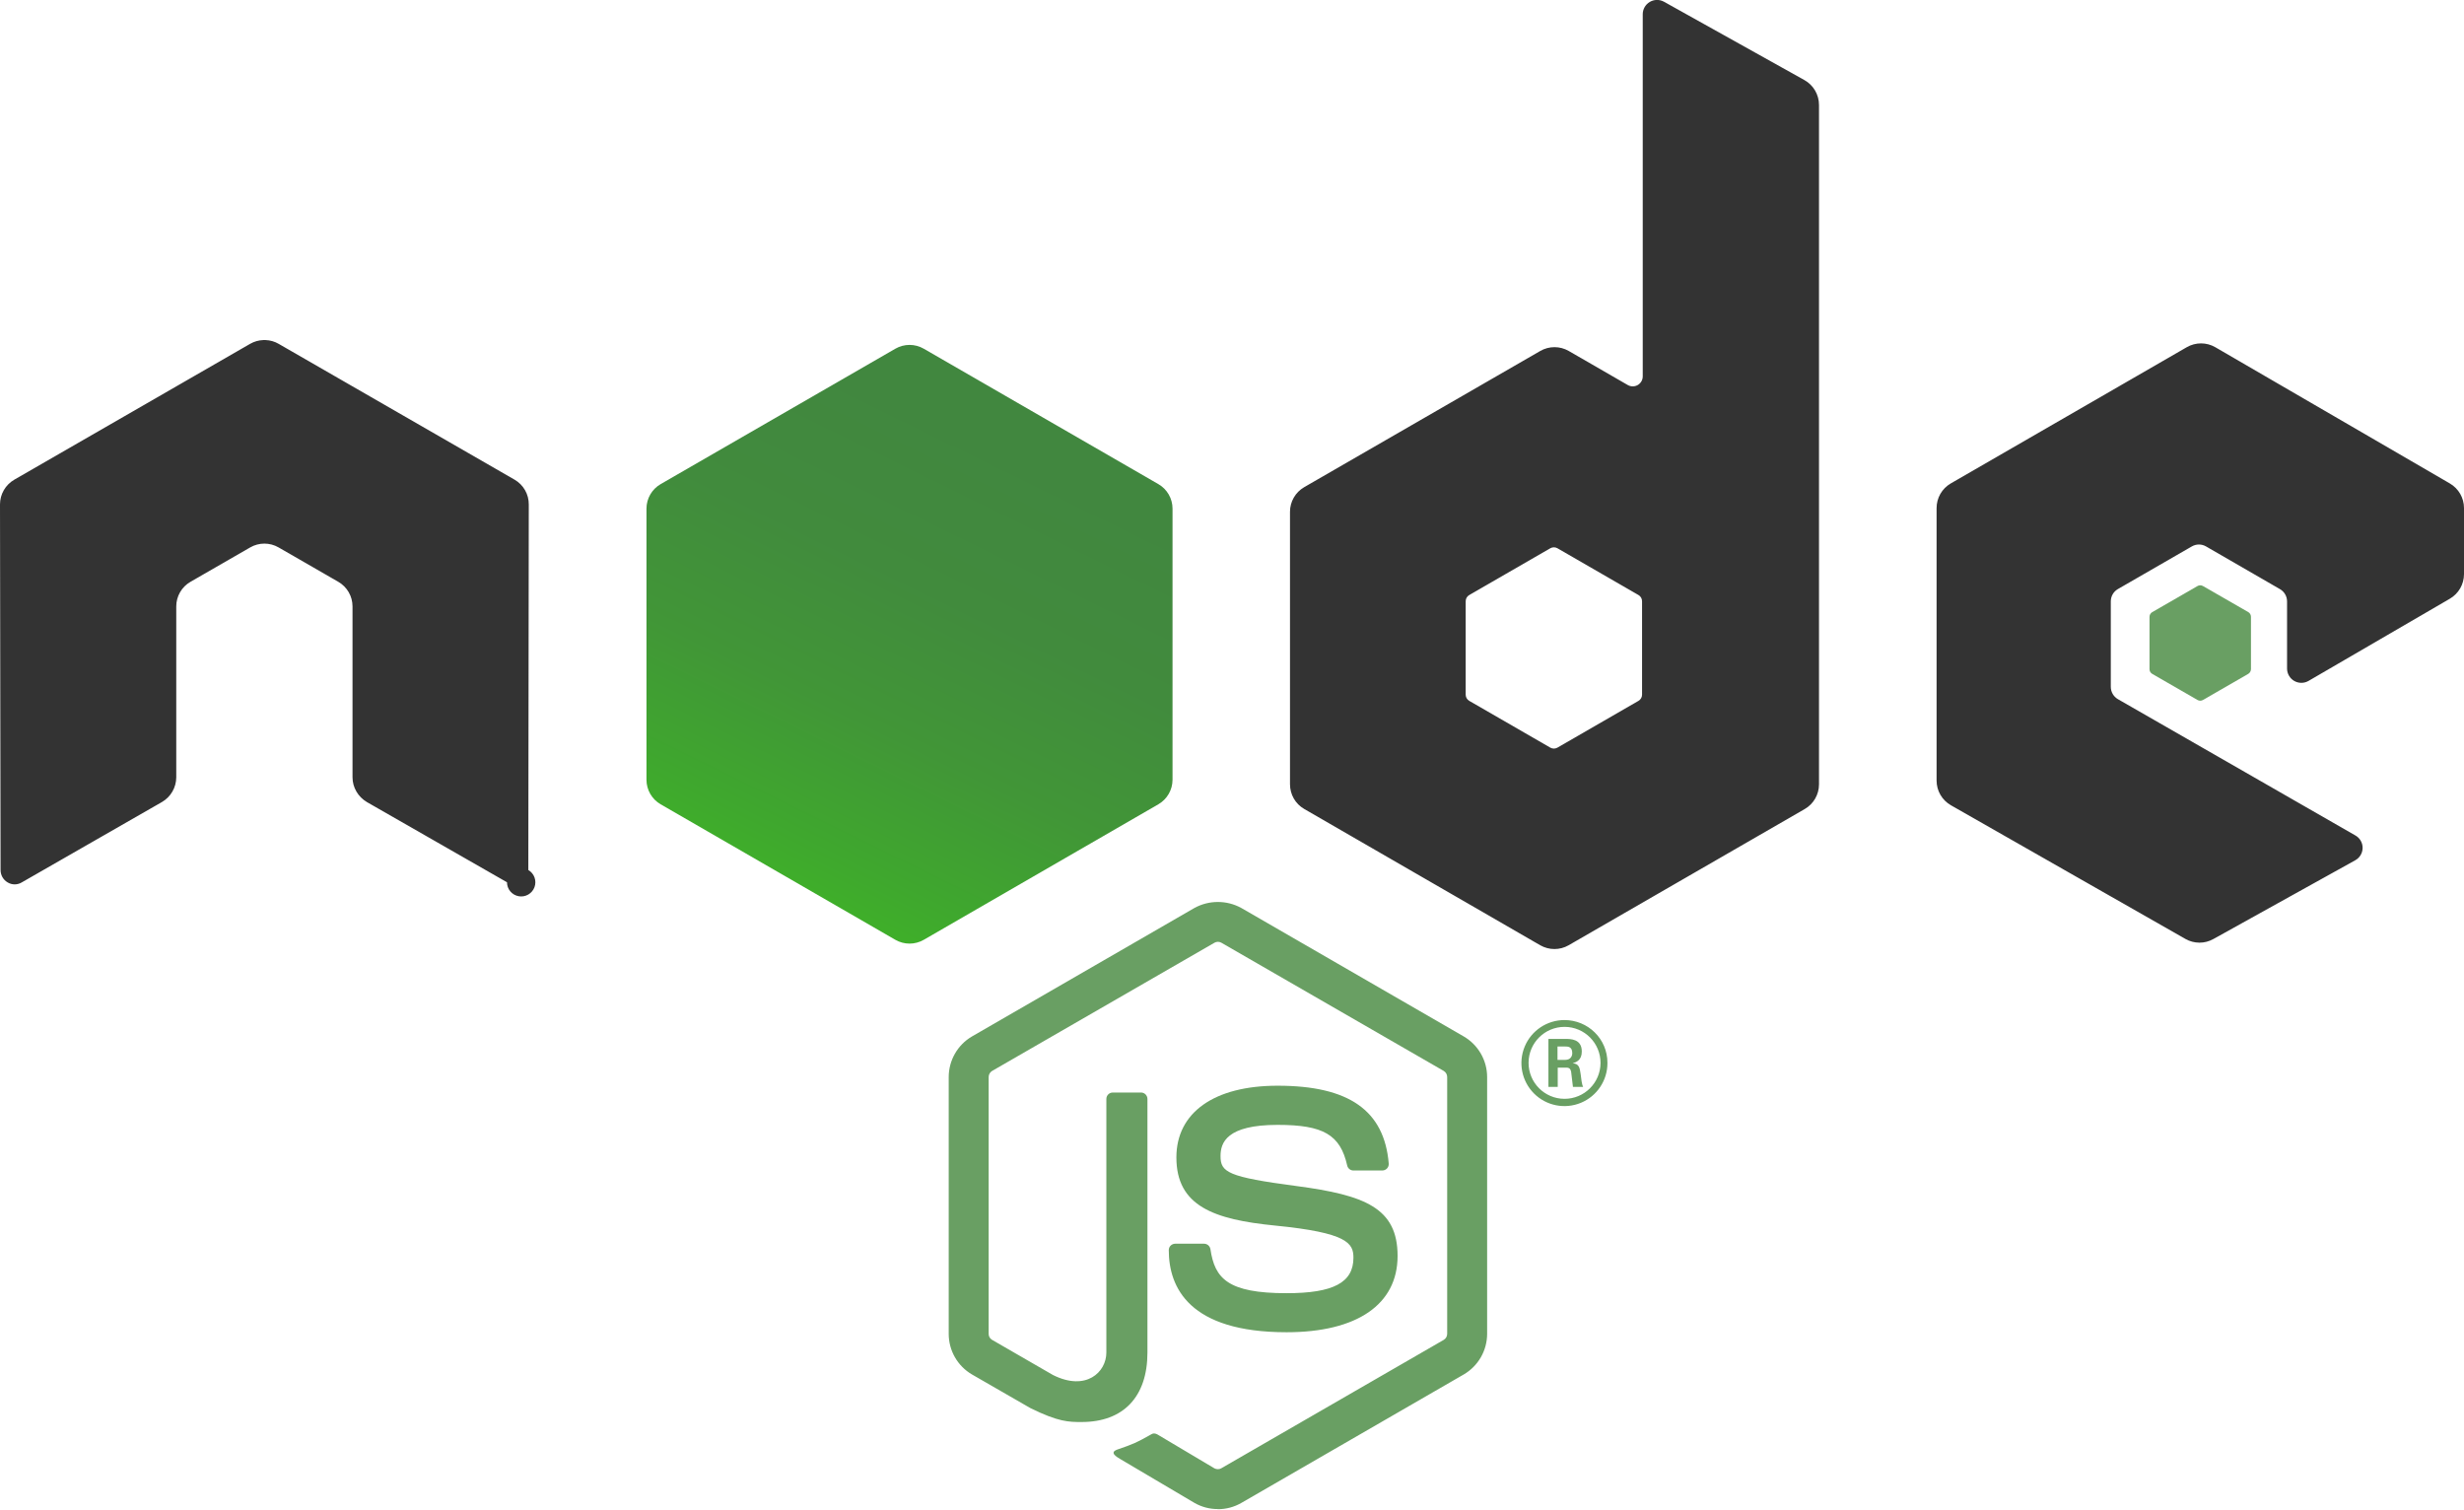
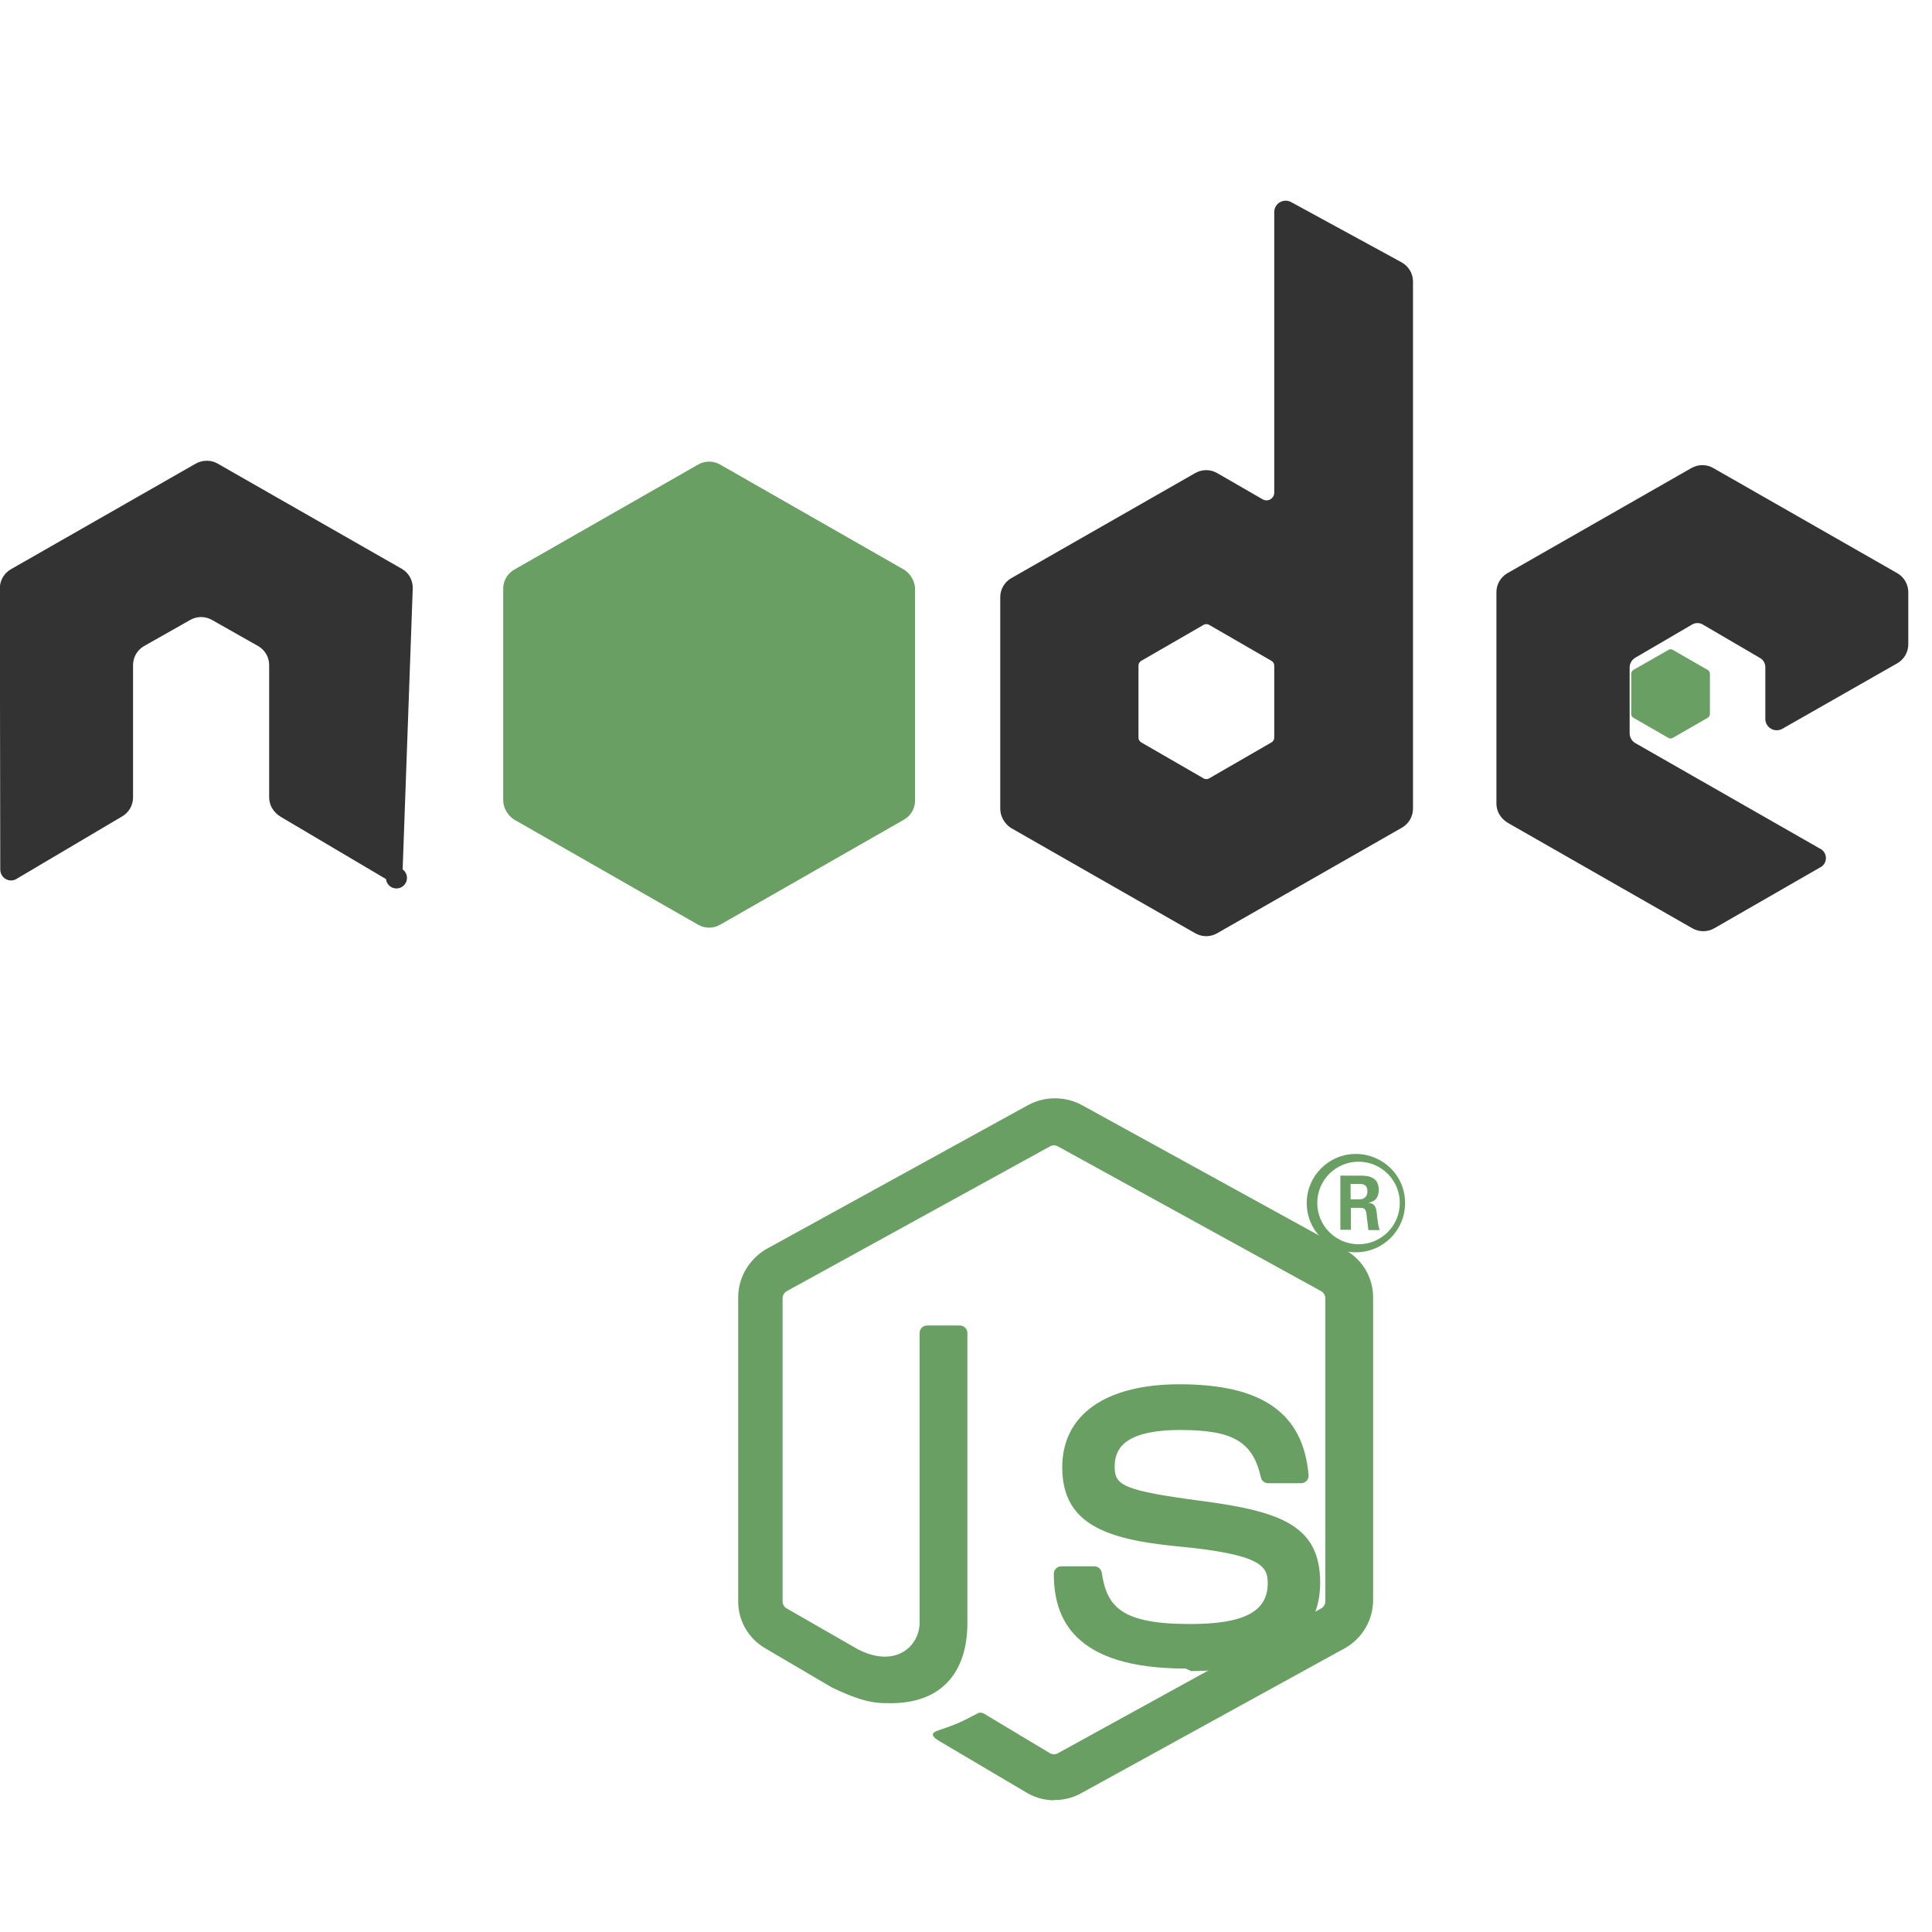
- <svg xmlns="http://www.w3.org/2000/svg" xmlns:xlink="http://www.w3.org/1999/xlink" id="svg8023" version="1.1" viewBox="0 0 21.71 13.297" height="13.297mm" width="21.71mm">
-   <defs id="defs8017">
-     <clipPath id="o">
-       <use id="use37" overflow="visible" xlink:href="#d" width="100%" height="100%" style="overflow:visible" x="0" y="0" />
+ <svg xmlns="http://www.w3.org/2000/svg" xmlns:xlink="http://www.w3.org/1999/xlink" width="16" height="16" version="1.1" viewBox="0 0 22 13">
+   <defs>
+     <clipPath id="o-7">
+       <use width="100%" height="100%" overflow="visible" xlink:href="#d" />
    </clipPath>
-     <linearGradient gradientTransform="matrix(1,0,0,-1,0,288.11)" gradientUnits="userSpaceOnUse" id="g" x1="121.862" x2="219.279" y1="226.166" y2="226.166">
-       <stop id="stop40" stop-color="#6cc04a" offset=".092" />
-       <stop id="stop42" stop-color="#66b848" offset=".286" />
-       <stop id="stop44" stop-color="#54a044" offset=".597" />
-       <stop id="stop46" stop-color="#41873f" offset=".862" />
+     <linearGradient id="g-3" x1="122" x2="219" y1="226" y2="226" gradientTransform="matrix(1 0 0 -1 0 288)" gradientUnits="userSpaceOnUse">
+       <stop stop-color="#6cc04a" offset=".092" />
+       <stop stop-color="#66b848" offset=".29" />
+       <stop stop-color="#54a044" offset=".6" />
+       <stop stop-color="#41873f" offset=".86" />
    </linearGradient>
-     <linearGradient gradientTransform="matrix(1,0,0,-1,0,288.11)" gradientUnits="userSpaceOnUse" id="h" x1="121.862" x2="219.279" y1="164.348" y2="164.348">
-       <stop id="stop49" stop-color="#6cc04a" offset=".092" />
-       <stop id="stop51" stop-color="#66b848" offset=".286" />
-       <stop id="stop53" stop-color="#54a044" offset=".597" />
-       <stop id="stop55" stop-color="#41873f" offset=".862" />
+     <linearGradient id="i-3" x1="122" x2="219" y1="137" y2="137" gradientTransform="matrix(1 0 0 -1 0 288)" gradientUnits="userSpaceOnUse">
+       <stop stop-color="#6cc04a" offset=".092" />
+       <stop stop-color="#66b848" offset=".29" />
+       <stop stop-color="#54a044" offset=".6" />
+       <stop stop-color="#41873f" offset=".86" />
    </linearGradient>
-     <linearGradient gradientTransform="matrix(1,0,0,-1,0,288.11)" gradientUnits="userSpaceOnUse" id="i" x1="121.862" x2="219.279" y1="136.538" y2="136.538">
-       <stop id="stop58" stop-color="#6cc04a" offset=".092" />
-       <stop id="stop60" stop-color="#66b848" offset=".286" />
-       <stop id="stop62" stop-color="#54a044" offset=".597" />
-       <stop id="stop64" stop-color="#41873f" offset=".862" />
-     </linearGradient>
-     <linearGradient gradientTransform="matrix(1,0,0,-1,0,288.11)" gradientUnits="userSpaceOnUse" id="j" x1="121.862" x2="219.279" y1="123.968" y2="123.968">
-       <stop id="stop67" stop-color="#6cc04a" offset=".092" />
-       <stop id="stop69" stop-color="#66b848" offset=".286" />
-       <stop id="stop71" stop-color="#54a044" offset=".597" />
-       <stop id="stop73" stop-color="#41873f" offset=".862" />
-     </linearGradient>
-     <linearGradient gradientTransform="matrix(1,0,0,-1,0,288.11)" gradientUnits="userSpaceOnUse" id="k" x1="233.472" x2="173.391" y1="201.588" y2="79.023">
-       <stop id="stop76" stop-color="#41873f" offset="0" />
-       <stop id="stop78" stop-color="#418b3d" offset=".329" />
-       <stop id="stop80" stop-color="#419637" offset=".635" />
-       <stop id="stop82" stop-color="#3fa92d" offset=".932" />
-       <stop id="stop84" stop-color="#3fae2a" offset="1" />
-     </linearGradient>
-     <clipPath id="o-7">
-       <use id="use37-5" overflow="visible" xlink:href="#d" width="100%" height="100%" style="overflow:visible" x="0" y="0" />
-     </clipPath>
-     <linearGradient gradientTransform="matrix(1,0,0,-1,0,288.11)" gradientUnits="userSpaceOnUse" id="g-3" x1="121.862" x2="219.279" y1="226.166" y2="226.166">
-       <stop id="stop40-5" stop-color="#6cc04a" offset=".092" />
-       <stop id="stop42-6" stop-color="#66b848" offset=".286" />
-       <stop id="stop44-2" stop-color="#54a044" offset=".597" />
-       <stop id="stop46-9" stop-color="#41873f" offset=".862" />
-     </linearGradient>
-     <linearGradient gradientTransform="matrix(1,0,0,-1,0,288.11)" gradientUnits="userSpaceOnUse" id="h-1" x1="121.862" x2="219.279" y1="164.348" y2="164.348">
-       <stop id="stop49-2" stop-color="#6cc04a" offset=".092" />
-       <stop id="stop51-7" stop-color="#66b848" offset=".286" />
-       <stop id="stop53-0" stop-color="#54a044" offset=".597" />
-       <stop id="stop55-9" stop-color="#41873f" offset=".862" />
-     </linearGradient>
-     <linearGradient gradientTransform="matrix(1,0,0,-1,0,288.11)" gradientUnits="userSpaceOnUse" id="i-3" x1="121.862" x2="219.279" y1="136.538" y2="136.538">
-       <stop id="stop58-6" stop-color="#6cc04a" offset=".092" />
-       <stop id="stop60-0" stop-color="#66b848" offset=".286" />
-       <stop id="stop62-6" stop-color="#54a044" offset=".597" />
-       <stop id="stop64-2" stop-color="#41873f" offset=".862" />
-     </linearGradient>
-     <linearGradient gradientTransform="matrix(1,0,0,-1,0,288.11)" gradientUnits="userSpaceOnUse" id="j-6" x1="121.862" x2="219.279" y1="123.968" y2="123.968">
-       <stop id="stop67-1" stop-color="#6cc04a" offset=".092" />
-       <stop id="stop69-8" stop-color="#66b848" offset=".286" />
-       <stop id="stop71-7" stop-color="#54a044" offset=".597" />
-       <stop id="stop73-9" stop-color="#41873f" offset=".862" />
-     </linearGradient>
-     <linearGradient gradientTransform="matrix(1,0,0,-1,0,288.11)" gradientUnits="userSpaceOnUse" id="k-2" x1="233.472" x2="173.391" y1="201.588" y2="79.023">
-       <stop id="stop76-0" stop-color="#41873f" offset="0" />
-       <stop id="stop78-2" stop-color="#418b3d" offset=".329" />
-       <stop id="stop80-3" stop-color="#419637" offset=".635" />
-       <stop id="stop82-7" stop-color="#3fa92d" offset=".932" />
-       <stop id="stop84-5" stop-color="#3fae2a" offset="1" />
+     <linearGradient id="j-6" x1="122" x2="219" y1="124" y2="124" gradientTransform="matrix(1 0 0 -1 0 288)" gradientUnits="userSpaceOnUse">
+       <stop stop-color="#6cc04a" offset=".092" />
+       <stop stop-color="#66b848" offset=".29" />
+       <stop stop-color="#54a044" offset=".6" />
+       <stop stop-color="#41873f" offset=".86" />
    </linearGradient>
    <clipPath id="n">
-       <use id="use25" overflow="visible" xlink:href="#c" width="100%" height="100%" style="overflow:visible" x="0" y="0" />
+       <use width="100%" height="100%" overflow="visible" xlink:href="#c" />
    </clipPath>
-     <linearGradient gradientTransform="matrix(1,0,0,-1,0,288.11)" gradientUnits="userSpaceOnUse" id="f" x1="164.157" x2="270.965" y1="158.647" y2="237.562">
-       <stop id="stop28" stop-color="#41873f" offset=".138" />
-       <stop id="stop30" stop-color="#54a044" offset=".403" />
-       <stop id="stop32" stop-color="#66b848" offset=".714" />
-       <stop id="stop34" stop-color="#6cc04a" offset=".908" />
-     </linearGradient>
-     <linearGradient gradientTransform="matrix(0.04907978,0,0,-0.04907978,53.043,80.33188)" gradientUnits="userSpaceOnUse" id="e" x1="187.702" x2="149.637" y1="199.285" y2="121.633">
-       <stop id="stop14" stop-color="#41873f" offset="0" />
-       <stop id="stop16" stop-color="#418b3d" offset=".329" />
-       <stop id="stop18" stop-color="#419637" offset=".635" />
-       <stop id="stop20" stop-color="#3fa92d" offset=".932" />
-       <stop id="stop22" stop-color="#3fae2a" offset="1" />
-     </linearGradient>
  </defs>
-   <g transform="translate(-53.401,-66.58975)" id="layer1">
-     <g id="g290" style="fill:#699f63" transform="matrix(0.9999956,0,0,0.9999956,-8.262729,37.73563)">
-       <path id="path286" d="m 72.394,42.15 a 0.41,0.41 0 0 1 -0.205,-0.054 l -0.655,-0.387 c -0.098,-0.055 -0.05,-0.075 -0.018,-0.086 0.13,-0.045 0.157,-0.055 0.296,-0.134 0.015,-0.009 0.034,-0.005 0.049,0.003 l 0.503,0.299 c 0.018,0.01 0.044,0.01 0.06,0 l 1.961,-1.132 a 0.062,0.062 0 0 0 0.03,-0.053 v -2.262 a 0.063,0.063 0 0 0 -0.03,-0.054 l -1.96,-1.13 a 0.061,0.061 0 0 0 -0.06,0 l -1.96,1.13 a 0.063,0.063 0 0 0 -0.03,0.054 v 2.262 a 0.06,0.06 0 0 0 0.03,0.053 l 0.537,0.31 c 0.292,0.146 0.47,-0.026 0.47,-0.198 v -2.234 c 0,-0.032 0.025,-0.057 0.057,-0.057 h 0.249 c 0.03,0 0.056,0.025 0.056,0.057 v 2.234 c 0,0.389 -0.211,0.612 -0.58,0.612 -0.113,0 -0.203,0 -0.452,-0.123 l -0.514,-0.296 a 0.414,0.414 0 0 1 -0.205,-0.358 v -2.262 c 0,-0.147 0.078,-0.284 0.205,-0.358 l 1.96,-1.132 a 0.43,0.43 0 0 1 0.413,0 l 1.96,1.132 c 0.127,0.074 0.206,0.21 0.206,0.358 v 2.262 a 0.415,0.415 0 0 1 -0.206,0.358 l -1.96,1.132 a 0.411,0.411 0 0 1 -0.207,0.055 z" />
-       <path id="path288" d="m 73,40.592 c -0.858,0 -1.038,-0.394 -1.038,-0.724 0,-0.031 0.026,-0.056 0.057,-0.056 h 0.253 c 0.029,0 0.052,0.02 0.057,0.048 0.038,0.258 0.152,0.388 0.671,0.388 0.413,0 0.589,-0.094 0.589,-0.313 0,-0.126 -0.05,-0.22 -0.692,-0.283 -0.536,-0.053 -0.868,-0.171 -0.868,-0.6 0,-0.396 0.333,-0.632 0.892,-0.632 0.628,0 0.94,0.218 0.979,0.686 a 0.057,0.057 0 0 1 -0.015,0.043 0.058,0.058 0 0 1 -0.042,0.018 h -0.254 a 0.056,0.056 0 0 1 -0.055,-0.044 c -0.061,-0.271 -0.21,-0.358 -0.613,-0.358 -0.45,0 -0.503,0.157 -0.503,0.275 0,0.142 0.062,0.184 0.67,0.264 0.603,0.08 0.89,0.193 0.89,0.616 0,0.427 -0.357,0.672 -0.978,0.672 z" />
-     </g>
-     <path id="path292" d="m 67.564,75.955 a 0.379,0.379 0 1 1 -0.378,-0.378 c 0.204,0 0.378,0.163 0.378,0.377 z m -0.695,-0.002 a 0.317,0.317 0 1 0 0.634,0.002 0.317,0.317 0 0 0 -0.634,-0.002 z m 0.175,-0.21 h 0.146 c 0.05,0 0.148,0 0.148,0.111 0,0.078 -0.05,0.094 -0.08,0.104 0.058,0.004 0.062,0.042 0.07,0.096 0.004,0.034 0.01,0.092 0.022,0.112 h -0.09 l -0.016,-0.134 c -0.006,-0.024 -0.014,-0.036 -0.044,-0.036 h -0.074 v 0.17 h -0.082 v -0.424 z m 0.08,0.185 h 0.066 c 0.054,0 0.064,-0.038 0.064,-0.06 0,-0.058 -0.04,-0.058 -0.062,-0.058 h -0.068 z" style="fill:#699f63;stroke-width:1" />
-     <path id="path294" d="m 58.06,71.034 a 0.25,0.25 0 0 0 -0.125,-0.218 l -2.079,-1.197 a 0.245,0.245 0 0 0 -0.114,-0.033 h -0.022 a 0.248,0.248 0 0 0 -0.115,0.033 l -2.078,1.197 a 0.252,0.252 0 0 0 -0.126,0.218 l 0.005,3.22 c 0,0.046 0.023,0.087 0.062,0.11 a 0.12,0.12 0 0 0 0.125,0 l 1.235,-0.708 a 0.253,0.253 0 0 0 0.126,-0.218 v -1.505 a 0.25,0.25 0 0 1 0.125,-0.217 l 0.526,-0.303 a 0.25,0.25 0 0 1 0.251,0 l 0.526,0.303 a 0.25,0.25 0 0 1 0.125,0.217 v 1.505 c 0,0.09 0.049,0.172 0.126,0.218 l 1.235,0.707 a 0.125,0.125 0 1 0 0.188,-0.108 z m 10.002,-4.429 a 0.126,0.126 0 0 0 -0.187,0.11 v 3.19 a 0.088,0.088 0 0 1 -0.132,0.077 l -0.52,-0.3 a 0.251,0.251 0 0 0 -0.251,0 l -2.08,1.2 a 0.251,0.251 0 0 0 -0.125,0.217 v 2.4 c 0,0.09 0.047,0.173 0.125,0.218 l 2.08,1.201 a 0.251,0.251 0 0 0 0.25,0 l 2.08,-1.2 a 0.251,0.251 0 0 0 0.126,-0.218 v -5.985 a 0.251,0.251 0 0 0 -0.129,-0.22 z m -0.193,6.106 a 0.063,0.063 0 0 1 -0.032,0.054 l -0.714,0.412 a 0.063,0.063 0 0 1 -0.062,0 l -0.714,-0.412 a 0.063,0.063 0 0 1 -0.032,-0.054 v -0.824 c 0,-0.023 0.012,-0.044 0.032,-0.055 l 0.714,-0.412 a 0.063,0.063 0 0 1 0.062,0 l 0.714,0.412 c 0.02,0.011 0.032,0.032 0.032,0.055 z m 7.117,-0.846 a 0.251,0.251 0 0 0 0.125,-0.217 v -0.582 a 0.251,0.251 0 0 0 -0.125,-0.217 l -2.066,-1.2 a 0.251,0.251 0 0 0 -0.252,0 l -2.079,1.2 a 0.251,0.251 0 0 0 -0.125,0.218 v 2.4 c 0,0.09 0.048,0.173 0.127,0.218 l 2.065,1.177 a 0.25,0.25 0 0 0 0.247,0.001 l 1.25,-0.694 a 0.125,0.125 0 0 0 0,-0.219 l -2.091,-1.2 a 0.126,0.126 0 0 1 -0.063,-0.11 v -0.752 c 0,-0.045 0.024,-0.086 0.062,-0.108 l 0.652,-0.376 a 0.125,0.125 0 0 1 0.125,0 l 0.651,0.376 a 0.125,0.125 0 0 1 0.063,0.108 v 0.592 a 0.126,0.126 0 0 0 0.189,0.109 z" style="fill:#333333;stroke-width:1" />
-     <path id="path296" d="m 72.763,71.753 a 0.048,0.048 0 0 1 0.048,0 l 0.4,0.23 a 0.048,0.048 0 0 1 0.023,0.041 v 0.461 a 0.05,0.05 0 0 1 -0.024,0.042 l -0.399,0.23 a 0.048,0.048 0 0 1 -0.048,0 l -0.399,-0.23 a 0.048,0.048 0 0 1 -0.024,-0.042 v -0.46 c 0,-0.018 0.01,-0.034 0.024,-0.042 z" style="fill:#699f63;stroke-width:1" />
-     <path id="path298" d="m 61.54,69.662 a 0.25,0.25 0 0 0 -0.25,0 l -2.068,1.193 a 0.25,0.25 0 0 0 -0.125,0.216 v 2.389 c 0,0.089 0.048,0.172 0.125,0.216 l 2.068,1.194 a 0.25,0.25 0 0 0 0.25,0 l 2.067,-1.194 a 0.25,0.25 0 0 0 0.125,-0.216 v -2.389 c 0,-0.089 -0.048,-0.172 -0.125,-0.216 z" style="fill:url(#e);stroke-width:0.049" />
-     <g id="g304" transform="matrix(0.04907978,0,0,0.04907978,53.043,66.1915)" clip-path="url(#n)">
-       <path id="path300" d="M 167.944,70.717 125.722,95.031 C 124.146,95.94 123,97.619 123,99.439 v 48.666 c 0,1.203 0.514,2.339 1.313,3.238 l 47.44,-81.152 a 5.17,5.17 0 0 0 -3.809,0.526 z m 4.044,106.622 c 0.41,-0.113 0.81,-0.275 1.186,-0.492 l 42.177,-24.334 c 1.574,-0.91 2.649,-2.59 2.649,-4.408 V 99.437 c 0,-1.338 -0.598,-2.598 -1.54,-3.534 z" style="fill:none" />
-       <path id="path302" d="M 215.327,95.031 173.075,70.717 a 5.044,5.044 0 0 0 -1.322,-0.526 l -47.44,81.152 c 0.409,0.46 0.888,0.861 1.42,1.169 l 42.323,24.334 a 5.137,5.137 0 0 0 3.931,0.492 L 216.46,95.902 a 5.6,5.6 0 0 0 -1.133,-0.871 z" style="fill:url(#f)" />
-     </g>
-     <g id="g318" transform="matrix(0.04907978,0,0,0.04907978,53.043,66.1915)" clip-path="url(#o-7)">
-       <path id="path306" d="M 218,148.105 V 99.437 c 0,-1.818 -1.098,-3.497 -2.673,-4.406 L 173.075,70.717 a 5.08,5.08 0 0 0 -1.551,-0.571 l 46.317,79.128 C 217.94,148.895 218,148.505 218,148.105 Z M 125.722,95.031 C 124.146,95.94 123,97.619 123,99.439 v 48.666 c 0,1.818 1.16,3.497 2.733,4.408 l 42.323,24.334 a 5.13,5.13 0 0 0 3.256,0.632 L 125.975,94.885 Z" style="fill:none" />
-       <path id="path308" d="m 166.821,62.11 -0.194,-0.331 -0.58,0.331 z" style="fill:url(#g-3)" />
-       <path id="path310" d="m 215.351,152.513 c 1.228,-0.71 2.144,-1.891 2.491,-3.238 L 171.525,70.147 a 5.157,5.157 0 0 0 -3.581,0.571 l -41.968,24.168 45.337,82.594 a 5.107,5.107 0 0 0 1.861,-0.632 z" style="fill:url(#h-1)" />
-       <path id="path312" d="M 219,151.892 219.279,151.73 219,151.253 Z" style="fill:url(#i-3)" />
-       <path id="path314" d="m 215.351,152.513 -42.177,24.334 a 5.089,5.089 0 0 1 -1.861,0.632 l 0.84,1.53 L 219,151.892 v -0.639 l -1.158,-1.978 c -0.347,1.347 -1.263,2.527 -2.491,3.238 z" style="fill:url(#j-6)" />
-       <path id="path316" d="m 215.351,152.513 -42.177,24.334 a 5.089,5.089 0 0 1 -1.861,0.632 l 0.84,1.53 L 219,151.892 v -0.639 l -1.158,-1.978 c -0.347,1.347 -1.263,2.527 -2.491,3.238 z" style="fill:url(#k-2)" />
-     </g>
+   <g transform="matrix(1.5 0 0 1.5 -96 -47)" fill="#699f63">
+     <path d="m72 42a0.41 0.41 0 0 1-0.2-0.054l-0.66-0.39c-0.098-0.055-0.05-0.075-0.018-0.086 0.13-0.045 0.16-0.055 0.3-0.13 0.015-9e-3 0.034-5e-3 0.049 3e-3l0.5 0.3c0.018 0.01 0.044 0.01 0.06 0l2-1.1a0.062 0.062 0 0 0 0.03-0.053v-2.3a0.063 0.063 0 0 0-0.03-0.054l-2-1.1a0.061 0.061 0 0 0-0.06 0l-2 1.1a0.063 0.063 0 0 0-0.03 0.054v2.3a0.06 0.06 0 0 0 0.03 0.053l0.54 0.31c0.29 0.15 0.47-0.026 0.47-0.2v-2.2c0-0.032 0.025-0.057 0.057-0.057h0.25c0.03 0 0.056 0.025 0.056 0.057v2.2c0 0.39-0.21 0.61-0.58 0.61-0.11 0-0.2 0-0.45-0.12l-0.51-0.3a0.41 0.41 0 0 1-0.2-0.36v-2.3c0-0.15 0.078-0.28 0.2-0.36l2-1.1a0.43 0.43 0 0 1 0.41 0l2 1.1c0.13 0.074 0.21 0.21 0.21 0.36v2.3a0.42 0.42 0 0 1-0.21 0.36l-2 1.1a0.41 0.41 0 0 1-0.21 0.055z" />
+     <path d="m73 41c-0.86 0-1-0.39-1-0.72 0-0.031 0.026-0.056 0.057-0.056h0.25c0.029 0 0.052 0.02 0.057 0.048 0.038 0.26 0.15 0.39 0.67 0.39 0.41 0 0.59-0.094 0.59-0.31 0-0.13-0.05-0.22-0.69-0.28-0.54-0.053-0.87-0.17-0.87-0.6 0-0.4 0.33-0.63 0.89-0.63 0.63 0 0.94 0.22 0.98 0.69a0.057 0.057 0 0 1-0.015 0.043 0.058 0.058 0 0 1-0.042 0.018h-0.25a0.056 0.056 0 0 1-0.055-0.044c-0.061-0.27-0.21-0.36-0.61-0.36-0.45 0-0.5 0.16-0.5 0.28 0 0.14 0.062 0.18 0.67 0.26 0.6 0.08 0.89 0.19 0.89 0.62 0 0.43-0.36 0.67-0.98 0.67z" />
+   </g>
+   <path d="m16 9.2a0.56 0.56 0 1 1-0.56-0.56c0.3 0 0.56 0.24 0.56 0.56zm-1-3e-3a0.47 0.47 0 1 0 0.94 3e-3 0.47 0.47 0 0 0-0.94-3e-3zm0.26-0.31h0.22c0.074 0 0.22 0 0.22 0.16 0 0.12-0.074 0.14-0.12 0.15 0.086 0.006 0.092 0.062 0.1 0.14 0.006 0.05 0.015 0.14 0.032 0.17h-0.13l-0.024-0.2c-0.009-0.035-0.021-0.053-0.065-0.053h-0.11v0.25h-0.12v-0.63zm0.12 0.27h0.097c0.08 0 0.094-0.056 0.094-0.089 0-0.086-0.059-0.086-0.092-0.086h-0.1z" fill="#699f63" stroke-width="1.5" />
+   <path d="m4.7 2.2a0.25 0.25 0 0 0-0.12-0.22l-2.1-1.2a0.24 0.24 0 0 0-0.11-0.033h-0.022a0.25 0.25 0 0 0-0.12 0.033l-2.1 1.2a0.25 0.25 0 0 0-0.13 0.22l5e-3 3.2c0 0.046 0.023 0.087 0.062 0.11a0.12 0.12 0 0 0 0.12 0l1.2-0.71a0.25 0.25 0 0 0 0.13-0.22v-1.5a0.25 0.25 0 0 1 0.12-0.22l0.53-0.3a0.25 0.25 0 0 1 0.25 0l0.53 0.3a0.25 0.25 0 0 1 0.12 0.22v1.5c0 0.09 0.049 0.17 0.13 0.22l1.2 0.71a0.12 0.12 0 1 0 0.19-0.11zm10-4.4a0.13 0.13 0 0 0-0.19 0.11v3.2a0.088 0.088 0 0 1-0.13 0.077l-0.52-0.3a0.25 0.25 0 0 0-0.25 0l-2.1 1.2a0.25 0.25 0 0 0-0.12 0.22v2.4c0 0.09 0.047 0.17 0.12 0.22l2.1 1.2a0.25 0.25 0 0 0 0.25 0l2.1-1.2a0.25 0.25 0 0 0 0.13-0.22v-6a0.25 0.25 0 0 0-0.13-0.22zm-0.19 6.1a0.063 0.063 0 0 1-0.032 0.054l-0.71 0.41a0.063 0.063 0 0 1-0.062 0l-0.71-0.41a0.063 0.063 0 0 1-0.032-0.054v-0.82c0-0.023 0.012-0.044 0.032-0.055l0.71-0.41a0.063 0.063 0 0 1 0.062 0l0.71 0.41c0.02 0.011 0.032 0.032 0.032 0.055zm7.1-0.85a0.25 0.25 0 0 0 0.12-0.22v-0.58a0.25 0.25 0 0 0-0.12-0.22l-2.1-1.2a0.25 0.25 0 0 0-0.25 0l-2.1 1.2a0.25 0.25 0 0 0-0.12 0.22v2.4c0 0.09 0.048 0.17 0.13 0.22l2.1 1.2a0.25 0.25 0 0 0 0.25 1e-3l1.2-0.69a0.12 0.12 0 0 0 0-0.22l-2.1-1.2a0.13 0.13 0 0 1-0.063-0.11v-0.75c0-0.045 0.024-0.086 0.062-0.11l0.65-0.38a0.12 0.12 0 0 1 0.12 0l0.65 0.38a0.12 0.12 0 0 1 0.063 0.11v0.59a0.13 0.13 0 0 0 0.19 0.11z" fill="#333" />
+   <path d="m19 2.9a0.048 0.048 0 0 1 0.048 0l0.4 0.23a0.048 0.048 0 0 1 0.023 0.041v0.46a0.05 0.05 0 0 1-0.024 0.042l-0.4 0.23a0.048 0.048 0 0 1-0.048 0l-0.4-0.23a0.048 0.048 0 0 1-0.024-0.042v-0.46c0-0.018 0.01-0.034 0.024-0.042z" fill="#699f63" />
+   <path d="m8.2 0.79a0.25 0.25 0 0 0-0.25 0l-2.1 1.2a0.25 0.25 0 0 0-0.12 0.22v2.4c0 0.089 0.048 0.17 0.12 0.22l2.1 1.2a0.25 0.25 0 0 0 0.25 0l2.1-1.2a0.25 0.25 0 0 0 0.12-0.22v-2.4c0-0.089-0.048-0.17-0.12-0.22z" fill="#699f63" stroke-width=".049" />
+   <g transform="matrix(.049 0 0 .049 -.36 -.4)" clip-path="url(#n)" fill="none">
+     <path d="m168 71-42 24c-1.6 0.91-2.7 2.6-2.7 4.4v49c0 1.2 0.51 2.3 1.3 3.2l47-81a5.2 5.2 0 0 0-3.8 0.53zm4 107c0.41-0.11 0.81-0.28 1.2-0.49l42-24c1.6-0.91 2.6-2.6 2.6-4.4v-49c0-1.3-0.6-2.6-1.5-3.5z" />
+     <path d="m215 95-42-24a5 5 0 0 0-1.3-0.53l-47 81c0.41 0.46 0.89 0.86 1.4 1.2l42 24a5.1 5.1 0 0 0 3.9 0.49l44-81a5.6 5.6 0 0 0-1.1-0.87z" />
+   </g>
+   <g transform="matrix(.049 0 0 .049 -.36 -.4)" clip-path="url(#o-7)">
+     <path d="m218 148v-49c0-1.8-1.1-3.5-2.7-4.4l-42-24a5.1 5.1 0 0 0-1.6-0.57l46 79c0.099-0.38 0.16-0.77 0.16-1.2zm-92-53c-1.6 0.91-2.7 2.6-2.7 4.4v49c0 1.8 1.2 3.5 2.7 4.4l42 24a5.1 5.1 0 0 0 3.3 0.63l-45-83z" fill="none" />
+     <path d="m167 62-0.19-0.33-0.58 0.33z" fill="url(#g-3)" />
+     <path d="m215 153c1.2-0.71 2.1-1.9 2.5-3.2l-46-79a5.2 5.2 0 0 0-3.6 0.57l-42 24 45 83a5.1 5.1 0 0 0 1.9-0.63z" fill="none" />
+     <path d="m219 152 0.28-0.16-0.28-0.48z" fill="url(#i-3)" />
+     <path d="m215 153-42 24a5.1 5.1 0 0 1-1.9 0.63l0.84 1.5 47-27v-0.64l-1.2-2c-0.35 1.3-1.3 2.5-2.5 3.2z" fill="url(#j-6)" />
  </g>
</svg>
